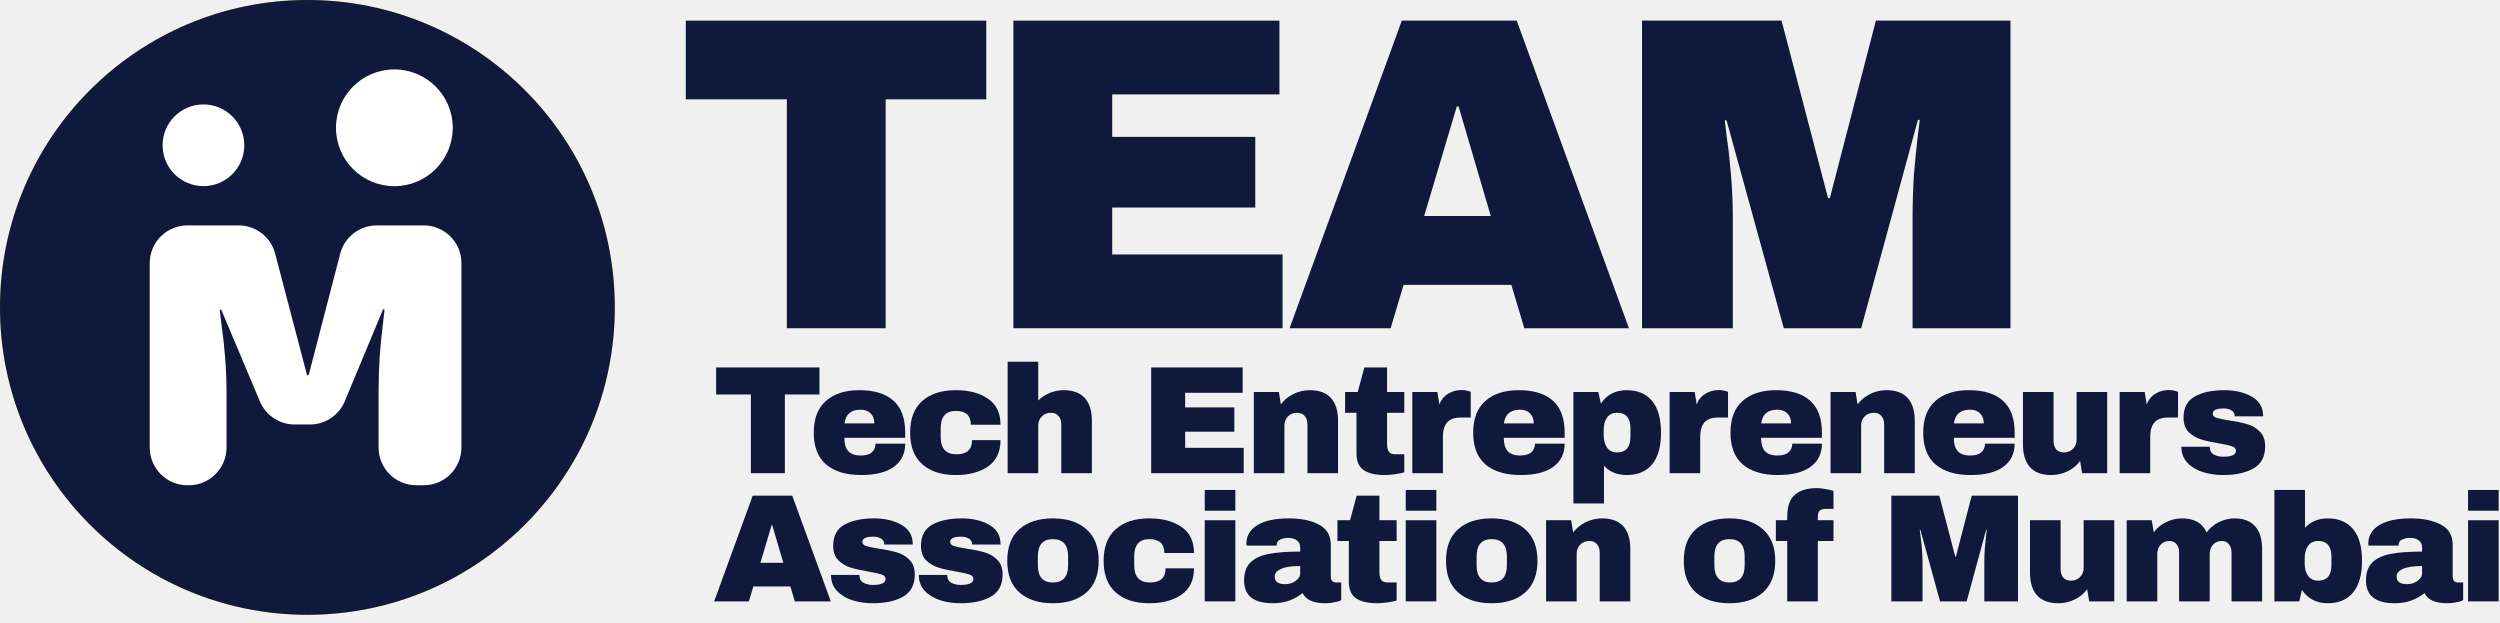
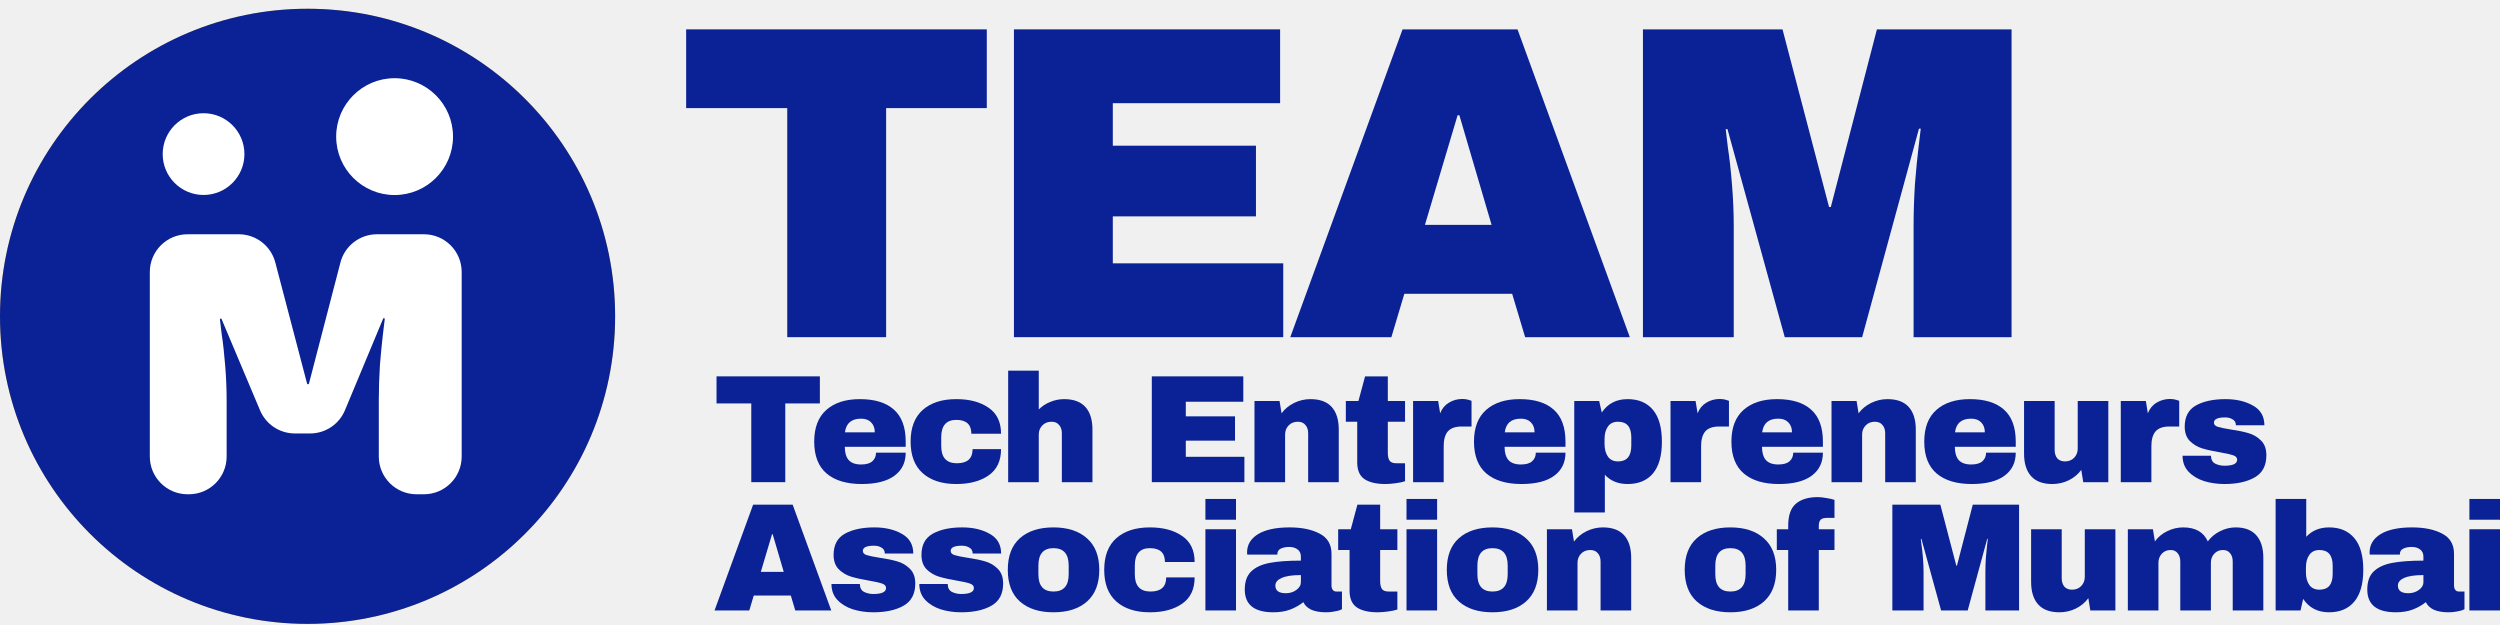
- <svg xmlns="http://www.w3.org/2000/svg" width="273" height="68" viewBox="0 0 273 68" fill="none">
-   <path d="M96.713 10.846V35.845H85.923V10.846H74.888V2.253H107.699V10.846H96.713Z" fill="#10183C" />
-   <path d="M110.662 2.253H139.714V10.309H121.453V14.947H137.077V22.662H121.453V27.789H140.056V35.845H110.662V2.253Z" fill="#10183C" />
-   <path d="M166.455 35.845L165.039 31.109H153.272L151.856 35.845H140.821L153.077 2.253H165.625L177.88 35.845H166.455ZM155.518 23.59H162.793L159.278 11.627H159.082L155.518 23.59Z" fill="#10183C" />
-   <path d="M208.852 35.845V23.736C208.852 22.239 208.901 20.709 208.998 19.146C209.129 17.552 209.259 16.217 209.389 15.143C209.519 14.069 209.601 13.385 209.633 13.092H209.438L203.237 35.845H194.79L188.54 13.141H188.345C188.377 13.434 188.459 14.117 188.589 15.191C188.752 16.233 188.898 17.552 189.028 19.146C189.159 20.709 189.224 22.239 189.224 23.736V35.845H179.312V2.253H194.546L199.624 21.637H199.819L204.848 2.253H219.545V35.845H208.852Z" fill="#10183C" />
-   <path d="M85.706 43.078V51.671H81.996V43.078H78.203V40.124H89.482V43.078H85.706Z" fill="#10183C" />
-   <path d="M93.848 42.608C95.47 42.608 96.707 42.988 97.557 43.749C98.418 44.51 98.849 45.674 98.849 47.24V47.811H92.203C92.203 48.449 92.343 48.93 92.622 49.255C92.913 49.579 93.367 49.741 93.982 49.741C94.541 49.741 94.95 49.624 95.207 49.389C95.476 49.154 95.61 48.84 95.61 48.449H98.849C98.849 49.523 98.441 50.362 97.624 50.966C96.807 51.571 95.615 51.873 94.049 51.873C92.404 51.873 91.129 51.492 90.222 50.731C89.316 49.959 88.863 48.796 88.863 47.24C88.863 45.719 89.305 44.566 90.189 43.783C91.073 43 92.292 42.608 93.848 42.608ZM93.982 44.739C92.93 44.739 92.343 45.237 92.22 46.233H95.476C95.476 45.775 95.341 45.411 95.073 45.142C94.816 44.874 94.452 44.739 93.982 44.739Z" fill="#10183C" />
-   <path d="M104.371 42.608C105.826 42.608 107.001 42.921 107.896 43.548C108.802 44.163 109.255 45.109 109.255 46.384H106.016C106.016 45.377 105.468 44.874 104.371 44.874C103.275 44.874 102.726 45.506 102.726 46.77V47.727C102.726 48.98 103.297 49.607 104.438 49.607C105.58 49.607 106.15 49.092 106.15 48.063H109.255C109.255 49.35 108.802 50.306 107.896 50.933C107.001 51.559 105.826 51.873 104.371 51.873C102.816 51.873 101.596 51.481 100.712 50.698C99.828 49.915 99.386 48.762 99.386 47.24C99.386 45.719 99.828 44.566 100.712 43.783C101.596 43 102.816 42.608 104.371 42.608Z" fill="#10183C" />
-   <path d="M113.374 43.733C113.732 43.374 114.152 43.1 114.633 42.91C115.114 42.709 115.617 42.608 116.143 42.608C117.173 42.608 117.945 42.893 118.459 43.464C118.974 44.035 119.232 44.857 119.232 45.931V51.671H115.891V46.334C115.891 45.954 115.791 45.651 115.589 45.428C115.399 45.193 115.125 45.075 114.767 45.075C114.353 45.075 114.017 45.209 113.76 45.478C113.503 45.747 113.374 46.077 113.374 46.468V51.671H110.034V39.503H113.374V43.733Z" fill="#10183C" />
-   <path d="M125.71 40.124H135.697V42.893H129.419V44.488H134.79V47.14H129.419V48.902H135.814V51.671H125.71V40.124Z" fill="#10183C" />
-   <path d="M143.026 42.608C144.055 42.608 144.827 42.893 145.342 43.464C145.857 44.035 146.114 44.857 146.114 45.931V51.671H142.774V46.334C142.774 45.954 142.673 45.651 142.472 45.428C142.282 45.193 142.008 45.075 141.65 45.075C141.236 45.075 140.9 45.209 140.643 45.478C140.385 45.747 140.257 46.077 140.257 46.468V51.671H136.917V42.809H139.652L139.87 44.152C140.217 43.682 140.671 43.307 141.23 43.028C141.801 42.748 142.399 42.608 143.026 42.608Z" fill="#10183C" />
-   <path d="M153.348 42.809V45.075H151.468V48.449C151.468 48.852 151.535 49.148 151.67 49.338C151.804 49.517 152.05 49.607 152.408 49.607H153.348V51.571C153.079 51.66 152.733 51.733 152.307 51.789C151.882 51.845 151.513 51.873 151.2 51.873C150.215 51.873 149.454 51.694 148.917 51.336C148.391 50.978 148.128 50.368 148.128 49.506V45.075H146.886V42.809H148.262L148.984 40.124H151.468V42.809H153.348Z" fill="#10183C" />
-   <path d="M159.614 42.591C159.871 42.591 160.101 42.625 160.302 42.692C160.504 42.748 160.604 42.781 160.604 42.793V45.596H159.53C158.836 45.596 158.333 45.775 158.02 46.133C157.717 46.491 157.566 47.022 157.566 47.727V51.671H154.226V42.809H156.962L157.18 44.152C157.382 43.637 157.701 43.251 158.137 42.994C158.573 42.725 159.066 42.591 159.614 42.591Z" fill="#10183C" />
-   <path d="M165.857 42.608C167.479 42.608 168.716 42.988 169.566 43.749C170.428 44.51 170.859 45.674 170.859 47.24V47.811H164.212C164.212 48.449 164.352 48.93 164.632 49.255C164.923 49.579 165.376 49.741 165.991 49.741C166.551 49.741 166.959 49.624 167.217 49.389C167.485 49.154 167.619 48.84 167.619 48.449H170.859C170.859 49.523 170.45 50.362 169.633 50.966C168.817 51.571 167.625 51.873 166.058 51.873C164.414 51.873 163.138 51.492 162.232 50.731C161.325 49.959 160.872 48.796 160.872 47.24C160.872 45.719 161.314 44.566 162.198 43.783C163.082 43 164.302 42.608 165.857 42.608ZM165.991 44.739C164.94 44.739 164.352 45.237 164.229 46.233H167.485C167.485 45.775 167.351 45.411 167.082 45.142C166.825 44.874 166.461 44.739 165.991 44.739Z" fill="#10183C" />
-   <path d="M177.639 42.608C178.837 42.608 179.76 43 180.409 43.783C181.058 44.566 181.382 45.724 181.382 47.257C181.382 48.779 181.058 49.931 180.409 50.715C179.76 51.487 178.837 51.873 177.639 51.873C176.61 51.873 175.782 51.537 175.155 50.866V54.978H171.815V42.809H174.534L174.82 44.068C175.469 43.095 176.408 42.608 177.639 42.608ZM176.599 45.075C176.106 45.075 175.737 45.249 175.491 45.596C175.245 45.942 175.122 46.396 175.122 46.955V47.509C175.122 48.068 175.245 48.527 175.491 48.885C175.737 49.232 176.106 49.406 176.599 49.406C177.561 49.406 178.042 48.829 178.042 47.677V46.787C178.042 45.646 177.561 45.075 176.599 45.075Z" fill="#10183C" />
-   <path d="M187.71 42.591C187.967 42.591 188.196 42.625 188.398 42.692C188.599 42.748 188.7 42.781 188.7 42.793V45.596H187.626C186.932 45.596 186.428 45.775 186.115 46.133C185.813 46.491 185.662 47.022 185.662 47.727V51.671H182.322V42.809H185.058L185.276 44.152C185.477 43.637 185.796 43.251 186.233 42.994C186.669 42.725 187.161 42.591 187.71 42.591Z" fill="#10183C" />
-   <path d="M193.953 42.608C195.575 42.608 196.811 42.988 197.662 43.749C198.523 44.51 198.954 45.674 198.954 47.24V47.811H192.308C192.308 48.449 192.448 48.93 192.727 49.255C193.018 49.579 193.471 49.741 194.087 49.741C194.646 49.741 195.055 49.624 195.312 49.389C195.581 49.154 195.715 48.84 195.715 48.449H198.954C198.954 49.523 198.546 50.362 197.729 50.966C196.912 51.571 195.721 51.873 194.154 51.873C192.509 51.873 191.234 51.492 190.327 50.731C189.421 49.959 188.968 48.796 188.968 47.24C188.968 45.719 189.41 44.566 190.294 43.783C191.178 43 192.397 42.608 193.953 42.608ZM194.087 44.739C193.035 44.739 192.448 45.237 192.325 46.233H195.581C195.581 45.775 195.446 45.411 195.178 45.142C194.92 44.874 194.557 44.739 194.087 44.739Z" fill="#10183C" />
-   <path d="M206.003 42.608C207.033 42.608 207.805 42.893 208.32 43.464C208.834 44.035 209.092 44.857 209.092 45.931V51.671H205.752V46.334C205.752 45.954 205.651 45.651 205.45 45.428C205.259 45.193 204.985 45.075 204.627 45.075C204.213 45.075 203.877 45.209 203.62 45.478C203.363 45.747 203.234 46.077 203.234 46.468V51.671H199.894V42.809H202.63L202.848 44.152C203.195 43.682 203.648 43.307 204.208 43.028C204.778 42.748 205.377 42.608 206.003 42.608Z" fill="#10183C" />
-   <path d="M214.999 42.608C216.622 42.608 217.858 42.988 218.709 43.749C219.57 44.51 220.001 45.674 220.001 47.24V47.811H213.355C213.355 48.449 213.495 48.93 213.774 49.255C214.065 49.579 214.518 49.741 215.134 49.741C215.693 49.741 216.102 49.624 216.359 49.389C216.628 49.154 216.762 48.84 216.762 48.449H220.001C220.001 49.523 219.593 50.362 218.776 50.966C217.959 51.571 216.767 51.873 215.201 51.873C213.556 51.873 212.28 51.492 211.374 50.731C210.468 49.959 210.015 48.796 210.015 47.24C210.015 45.719 210.457 44.566 211.341 43.783C212.225 43 213.444 42.608 214.999 42.608ZM215.134 44.739C214.082 44.739 213.495 45.237 213.371 46.233H216.628C216.628 45.775 216.493 45.411 216.225 45.142C215.967 44.874 215.604 44.739 215.134 44.739Z" fill="#10183C" />
-   <path d="M227.369 51.671L227.151 50.329C226.804 50.81 226.345 51.19 225.775 51.47C225.215 51.739 224.622 51.873 223.996 51.873C222.966 51.873 222.194 51.587 221.679 51.017C221.165 50.446 220.907 49.624 220.907 48.55V42.809H224.247V48.147C224.247 48.527 224.342 48.835 224.533 49.07C224.734 49.294 225.014 49.406 225.372 49.406C225.786 49.406 226.122 49.271 226.379 49.003C226.636 48.734 226.765 48.404 226.765 48.012V42.809H230.105V51.671H227.369Z" fill="#10183C" />
-   <path d="M236.852 42.591C237.109 42.591 237.339 42.625 237.54 42.692C237.742 42.748 237.842 42.781 237.842 42.793V45.596H236.768C236.074 45.596 235.571 45.775 235.258 46.133C234.955 46.491 234.804 47.022 234.804 47.727V51.671H231.464V42.809H234.2L234.418 44.152C234.62 43.637 234.939 43.251 235.375 42.994C235.811 42.725 236.304 42.591 236.852 42.591Z" fill="#10183C" />
-   <path d="M242.89 42.608C244.076 42.608 245.077 42.843 245.894 43.313C246.722 43.772 247.136 44.488 247.136 45.461H244.031C244.031 45.137 243.886 44.907 243.595 44.773C243.393 44.661 243.141 44.605 242.839 44.605C242.034 44.605 241.631 44.795 241.631 45.176C241.631 45.389 241.771 45.54 242.051 45.629C242.33 45.719 242.789 45.814 243.427 45.914C244.21 46.026 244.865 46.161 245.391 46.317C245.916 46.463 246.375 46.731 246.767 47.123C247.158 47.503 247.354 48.04 247.354 48.734C247.354 49.864 246.929 50.67 246.079 51.151C245.239 51.632 244.137 51.873 242.772 51.873C241.989 51.873 241.25 51.767 240.557 51.554C239.863 51.33 239.298 50.989 238.862 50.53C238.425 50.071 238.207 49.489 238.207 48.785H241.312V48.852C241.323 49.232 241.48 49.501 241.782 49.657C242.095 49.803 242.425 49.876 242.772 49.876C243.701 49.876 244.165 49.657 244.165 49.221C244.165 48.997 244.02 48.835 243.729 48.734C243.438 48.633 242.962 48.527 242.302 48.415C241.508 48.281 240.853 48.136 240.339 47.979C239.835 47.822 239.393 47.559 239.013 47.19C238.632 46.81 238.442 46.284 238.442 45.612C238.442 44.527 238.85 43.755 239.667 43.296C240.495 42.837 241.569 42.608 242.89 42.608Z" fill="#10183C" />
-   <path d="M86.796 65.671L86.31 64.043H82.265L81.778 65.671H77.985L82.198 54.124H86.511L90.724 65.671H86.796ZM83.037 61.459H85.538L84.329 57.346H84.262L83.037 61.459Z" fill="#10183C" />
-   <path d="M95.429 56.608C96.615 56.608 97.616 56.843 98.433 57.313C99.261 57.772 99.675 58.488 99.675 59.461H96.57C96.57 59.137 96.425 58.907 96.134 58.773C95.932 58.661 95.681 58.605 95.379 58.605C94.573 58.605 94.17 58.795 94.17 59.176C94.17 59.389 94.31 59.54 94.59 59.629C94.869 59.719 95.328 59.814 95.966 59.914C96.749 60.026 97.404 60.161 97.93 60.317C98.456 60.463 98.914 60.731 99.306 61.123C99.698 61.503 99.893 62.04 99.893 62.734C99.893 63.864 99.468 64.67 98.618 65.151C97.779 65.632 96.677 65.873 95.311 65.873C94.528 65.873 93.79 65.766 93.096 65.554C92.402 65.33 91.837 64.989 91.401 64.53C90.964 64.071 90.746 63.489 90.746 62.785H93.851V62.852C93.862 63.232 94.019 63.501 94.321 63.657C94.634 63.803 94.965 63.876 95.311 63.876C96.24 63.876 96.704 63.657 96.704 63.221C96.704 62.997 96.559 62.835 96.268 62.734C95.977 62.633 95.502 62.527 94.841 62.415C94.047 62.281 93.392 62.136 92.878 61.979C92.374 61.822 91.932 61.559 91.552 61.19C91.171 60.81 90.981 60.284 90.981 59.612C90.981 58.527 91.389 57.755 92.206 57.296C93.034 56.837 94.109 56.608 95.429 56.608Z" fill="#10183C" />
-   <path d="M105.018 56.608C106.204 56.608 107.206 56.843 108.022 57.313C108.85 57.772 109.264 58.488 109.264 59.461H106.159C106.159 59.137 106.014 58.907 105.723 58.773C105.522 58.661 105.27 58.605 104.968 58.605C104.162 58.605 103.759 58.795 103.759 59.176C103.759 59.389 103.899 59.54 104.179 59.629C104.459 59.719 104.917 59.814 105.555 59.914C106.338 60.026 106.993 60.161 107.519 60.317C108.045 60.463 108.504 60.731 108.895 61.123C109.287 61.503 109.483 62.04 109.483 62.734C109.483 63.864 109.057 64.67 108.207 65.151C107.368 65.632 106.266 65.873 104.901 65.873C104.117 65.873 103.379 65.766 102.685 65.554C101.991 65.33 101.426 64.989 100.99 64.53C100.553 64.071 100.335 63.489 100.335 62.785H103.44V62.852C103.452 63.232 103.608 63.501 103.91 63.657C104.224 63.803 104.554 63.876 104.901 63.876C105.829 63.876 106.294 63.657 106.294 63.221C106.294 62.997 106.148 62.835 105.857 62.734C105.566 62.633 105.091 62.527 104.431 62.415C103.636 62.281 102.982 62.136 102.467 61.979C101.963 61.822 101.521 61.559 101.141 61.19C100.76 60.81 100.57 60.284 100.57 59.612C100.57 58.527 100.979 57.755 101.796 57.296C102.624 56.837 103.698 56.608 105.018 56.608Z" fill="#10183C" />
-   <path d="M114.976 56.608C116.532 56.608 117.751 57.005 118.635 57.8C119.531 58.583 119.978 59.73 119.978 61.24C119.978 62.751 119.531 63.903 118.635 64.698C117.751 65.481 116.532 65.873 114.976 65.873C113.421 65.873 112.202 65.481 111.318 64.698C110.434 63.915 109.992 62.762 109.992 61.24C109.992 59.719 110.434 58.566 111.318 57.783C112.202 57 113.421 56.608 114.976 56.608ZM114.976 58.874C113.88 58.874 113.332 59.506 113.332 60.77V61.727C113.332 62.98 113.88 63.607 114.976 63.607C116.084 63.607 116.638 62.98 116.638 61.727V60.77C116.638 59.506 116.084 58.874 114.976 58.874Z" fill="#10183C" />
-   <path d="M125.5 56.608C126.955 56.608 128.129 56.921 129.025 57.548C129.931 58.163 130.384 59.109 130.384 60.384H127.145C127.145 59.377 126.597 58.874 125.5 58.874C124.403 58.874 123.855 59.506 123.855 60.77V61.727C123.855 62.98 124.426 63.607 125.567 63.607C126.708 63.607 127.279 63.092 127.279 62.063H130.384C130.384 63.35 129.931 64.306 129.025 64.933C128.129 65.559 126.955 65.873 125.5 65.873C123.945 65.873 122.725 65.481 121.841 64.698C120.957 63.915 120.515 62.762 120.515 61.24C120.515 59.719 120.957 58.566 121.841 57.783C122.725 57 123.945 56.608 125.5 56.608Z" fill="#10183C" />
-   <path d="M131.559 55.769V53.503H134.899V55.769H131.559ZM131.559 65.671V56.809H134.899V65.671H131.559Z" fill="#10183C" />
-   <path d="M140.74 56.608C142.094 56.608 143.196 56.837 144.046 57.296C144.897 57.744 145.322 58.477 145.322 59.495V62.952C145.322 63.143 145.367 63.299 145.456 63.422C145.546 63.545 145.68 63.607 145.859 63.607H146.463V65.537C146.43 65.559 146.34 65.599 146.195 65.655C146.06 65.699 145.865 65.744 145.607 65.789C145.35 65.845 145.053 65.873 144.718 65.873C144.069 65.873 143.532 65.778 143.106 65.587C142.692 65.386 142.407 65.112 142.25 64.765C141.825 65.101 141.35 65.369 140.824 65.571C140.298 65.772 139.682 65.873 138.978 65.873C136.896 65.873 135.856 65.045 135.856 63.389C135.856 62.527 136.085 61.873 136.544 61.425C137.014 60.966 137.685 60.653 138.558 60.485C139.431 60.317 140.572 60.233 141.982 60.233V59.797C141.982 59.45 141.859 59.187 141.613 59.008C141.378 58.829 141.07 58.739 140.689 58.739C140.343 58.739 140.041 58.801 139.783 58.924C139.537 59.047 139.414 59.243 139.414 59.512V59.579H136.124C136.113 59.523 136.107 59.444 136.107 59.344C136.107 58.505 136.505 57.839 137.299 57.346C138.105 56.854 139.252 56.608 140.74 56.608ZM141.982 61.811C141.031 61.811 140.326 61.917 139.867 62.13C139.42 62.331 139.196 62.605 139.196 62.952C139.196 63.512 139.576 63.791 140.337 63.791C140.773 63.791 141.154 63.674 141.478 63.439C141.814 63.204 141.982 62.913 141.982 62.566V61.811Z" fill="#10183C" />
-   <path d="M152.512 56.809V59.075H150.632V62.449C150.632 62.852 150.699 63.148 150.834 63.338C150.968 63.517 151.214 63.607 151.572 63.607H152.512V65.571C152.243 65.66 151.897 65.733 151.471 65.789C151.046 65.845 150.677 65.873 150.364 65.873C149.379 65.873 148.618 65.694 148.081 65.336C147.555 64.978 147.292 64.368 147.292 63.506V59.075H146.05V56.809H147.426L148.148 54.124H150.632V56.809H152.512Z" fill="#10183C" />
-   <path d="M153.508 55.769V53.503H156.848V55.769H153.508ZM153.508 65.671V56.809H156.848V65.671H153.508Z" fill="#10183C" />
-   <path d="M162.89 56.608C164.446 56.608 165.665 57.005 166.549 57.8C167.444 58.583 167.892 59.73 167.892 61.24C167.892 62.751 167.444 63.903 166.549 64.698C165.665 65.481 164.446 65.873 162.89 65.873C161.335 65.873 160.115 65.481 159.231 64.698C158.347 63.915 157.905 62.762 157.905 61.24C157.905 59.719 158.347 58.566 159.231 57.783C160.115 57 161.335 56.608 162.89 56.608ZM162.89 58.874C161.794 58.874 161.245 59.506 161.245 60.77V61.727C161.245 62.98 161.794 63.607 162.89 63.607C163.998 63.607 164.552 62.98 164.552 61.727V60.77C164.552 59.506 163.998 58.874 162.89 58.874Z" fill="#10183C" />
-   <path d="M174.941 56.608C175.971 56.608 176.743 56.893 177.257 57.464C177.772 58.035 178.029 58.857 178.029 59.931V65.671H174.689V60.334C174.689 59.954 174.589 59.651 174.387 59.428C174.197 59.193 173.923 59.075 173.565 59.075C173.151 59.075 172.815 59.209 172.558 59.478C172.3 59.747 172.172 60.077 172.172 60.468V65.671H168.832V56.809H171.568L171.786 58.152C172.133 57.682 172.586 57.307 173.145 57.028C173.716 56.748 174.315 56.608 174.941 56.608Z" fill="#10183C" />
-   <path d="M188.855 56.608C190.41 56.608 191.63 57.005 192.514 57.8C193.409 58.583 193.857 59.73 193.857 61.24C193.857 62.751 193.409 63.903 192.514 64.698C191.63 65.481 190.41 65.873 188.855 65.873C187.3 65.873 186.08 65.481 185.196 64.698C184.312 63.915 183.87 62.762 183.87 61.24C183.87 59.719 184.312 58.566 185.196 57.783C186.08 57 187.3 56.608 188.855 56.608ZM188.855 58.874C187.759 58.874 187.21 59.506 187.21 60.77V61.727C187.21 62.98 187.759 63.607 188.855 63.607C189.963 63.607 190.517 62.98 190.517 61.727V60.77C190.517 59.506 189.963 58.874 188.855 58.874Z" fill="#10183C" />
-   <path d="M198.405 53.301C198.651 53.301 198.959 53.335 199.328 53.402C199.697 53.458 199.994 53.525 200.218 53.604V55.567H199.446C199.088 55.567 198.841 55.635 198.707 55.769C198.573 55.903 198.506 56.132 198.506 56.457V56.809H200.218V59.075H198.506V65.671H195.166V59.075H193.924V56.809H195.166V56.44C195.166 55.299 195.445 54.493 196.005 54.023C196.564 53.542 197.364 53.301 198.405 53.301Z" fill="#10183C" />
-   <path d="M216.688 65.671V61.509C216.688 60.994 216.705 60.468 216.738 59.931C216.783 59.383 216.828 58.924 216.872 58.555C216.917 58.186 216.945 57.951 216.956 57.85H216.889L214.758 65.671H211.854L209.706 57.867H209.639C209.65 57.968 209.678 58.203 209.723 58.572C209.778 58.93 209.829 59.383 209.874 59.931C209.918 60.468 209.941 60.994 209.941 61.509V65.671H206.534V54.124H211.77L213.516 60.787H213.583L215.312 54.124H220.364V65.671H216.688Z" fill="#10183C" />
-   <path d="M228.14 65.671L227.922 64.329C227.575 64.81 227.116 65.19 226.546 65.47C225.986 65.739 225.393 65.873 224.767 65.873C223.737 65.873 222.965 65.587 222.45 65.017C221.936 64.446 221.678 63.624 221.678 62.55V56.809H225.018V62.147C225.018 62.527 225.114 62.835 225.304 63.07C225.505 63.294 225.785 63.406 226.143 63.406C226.557 63.406 226.893 63.271 227.15 63.003C227.407 62.734 227.536 62.404 227.536 62.012V56.809H230.876V65.671H228.14Z" fill="#10183C" />
-   <path d="M244.001 56.608C245.008 56.608 245.763 56.899 246.267 57.481C246.77 58.051 247.022 58.868 247.022 59.931V65.671H243.682V60.334C243.682 59.954 243.587 59.651 243.397 59.428C243.218 59.193 242.96 59.075 242.625 59.075C242.233 59.075 241.914 59.209 241.668 59.478C241.422 59.747 241.299 60.077 241.299 60.468V65.671H237.959V60.334C237.959 59.954 237.864 59.651 237.673 59.428C237.494 59.193 237.237 59.075 236.901 59.075C236.51 59.075 236.191 59.209 235.945 59.478C235.699 59.747 235.575 60.077 235.575 60.468V65.671H232.235V56.809H234.971L235.189 58.135C235.525 57.665 235.967 57.296 236.515 57.028C237.075 56.748 237.662 56.608 238.278 56.608C239.609 56.608 240.504 57.117 240.963 58.135C241.31 57.665 241.752 57.296 242.289 57.028C242.837 56.748 243.408 56.608 244.001 56.608Z" fill="#10183C" />
-   <path d="M251.705 57.632C252.343 56.949 253.171 56.608 254.189 56.608C255.386 56.608 256.309 57 256.958 57.783C257.607 58.555 257.932 59.702 257.932 61.224C257.932 62.757 257.607 63.915 256.958 64.698C256.309 65.481 255.386 65.873 254.189 65.873C252.958 65.873 252.018 65.386 251.369 64.413L251.084 65.671H248.365V53.503H251.705V57.632ZM253.148 59.075C252.656 59.075 252.287 59.254 252.041 59.612C251.794 59.959 251.671 60.412 251.671 60.972V61.526C251.671 62.085 251.794 62.538 252.041 62.885C252.287 63.232 252.656 63.406 253.148 63.406C254.111 63.406 254.592 62.835 254.592 61.694V60.804C254.592 59.651 254.111 59.075 253.148 59.075Z" fill="#10183C" />
-   <path d="M263.252 56.608C264.606 56.608 265.708 56.837 266.559 57.296C267.409 57.744 267.834 58.477 267.834 59.495V62.952C267.834 63.143 267.879 63.299 267.968 63.422C268.058 63.545 268.192 63.607 268.371 63.607H268.976V65.537C268.942 65.559 268.852 65.599 268.707 65.655C268.573 65.699 268.377 65.744 268.12 65.789C267.862 65.845 267.566 65.873 267.23 65.873C266.581 65.873 266.044 65.778 265.619 65.587C265.205 65.386 264.919 65.112 264.763 64.765C264.338 65.101 263.862 65.369 263.336 65.571C262.81 65.772 262.195 65.873 261.49 65.873C259.409 65.873 258.368 65.045 258.368 63.389C258.368 62.527 258.597 61.873 259.056 61.425C259.526 60.966 260.197 60.653 261.07 60.485C261.943 60.317 263.084 60.233 264.494 60.233V59.797C264.494 59.45 264.371 59.187 264.125 59.008C263.89 58.829 263.582 58.739 263.202 58.739C262.855 58.739 262.553 58.801 262.295 58.924C262.049 59.047 261.926 59.243 261.926 59.512V59.579H258.637C258.625 59.523 258.62 59.444 258.62 59.344C258.62 58.505 259.017 57.839 259.811 57.346C260.617 56.854 261.764 56.608 263.252 56.608ZM264.494 61.811C263.543 61.811 262.838 61.917 262.379 62.13C261.932 62.331 261.708 62.605 261.708 62.952C261.708 63.512 262.088 63.791 262.849 63.791C263.286 63.791 263.666 63.674 263.991 63.439C264.326 63.204 264.494 62.913 264.494 62.566V61.811Z" fill="#10183C" />
-   <path d="M269.512 55.769V53.503H272.853V55.769H269.512ZM269.512 65.671V56.809H272.853V65.671H269.512Z" fill="#10183C" />
-   <circle cx="33.568" cy="33.568" r="33.568" fill="#EDBF4F" />
-   <circle cx="33.568" cy="33.568" r="33.568" fill="#10183C" />
-   <path d="M45.46 52.99C43.185 52.99 41.341 51.146 41.341 48.871V42.761C41.341 41.496 41.383 40.204 41.465 38.884C41.575 37.537 41.685 36.41 41.796 35.502C41.893 34.703 41.958 34.16 41.991 33.873C41.997 33.818 41.954 33.77 41.899 33.77C41.861 33.77 41.828 33.792 41.813 33.827L37.647 43.82C37.008 45.355 35.508 46.354 33.846 46.354H32.178C30.521 46.354 29.026 45.362 28.383 43.835L24.181 33.868C24.167 33.834 24.133 33.811 24.096 33.811C24.04 33.811 23.997 33.859 24.004 33.914C24.037 34.201 24.102 34.745 24.199 35.543C24.336 36.423 24.46 37.537 24.57 38.884C24.68 40.204 24.736 41.496 24.736 42.761V48.871C24.736 51.146 22.892 52.99 20.617 52.99H20.468C18.194 52.99 16.35 51.146 16.35 48.871V28.732C16.35 26.457 18.194 24.614 20.468 24.614H26.061C27.933 24.614 29.569 25.876 30.044 27.687L33.513 40.908C33.526 40.955 33.568 40.988 33.617 40.988C33.665 40.988 33.708 40.955 33.72 40.908L37.153 27.696C37.625 25.881 39.264 24.614 41.139 24.614H46.269C48.544 24.614 50.388 26.457 50.388 28.732V48.871C50.388 51.146 48.544 52.99 46.269 52.99H45.46Z" fill="white" />
-   <circle cx="43.065" cy="13.956" r="6.376" fill="white" />
-   <circle cx="22.216" cy="15.864" r="4.461" fill="white" />
+ <svg xmlns="http://www.w3.org/2000/svg" width="204" height="51" viewBox="0 0 204 51" fill="none">
+   <path d="M72.308 8.822V27.513H64.24V8.822H55.99V2.397H80.522V8.822H72.308Z" fill="#0A2296" />
+   <path d="M82.737 2.397H104.458V8.42H90.805V11.888H102.486V17.656H90.805V21.489H104.713V27.513H82.737V2.397Z" fill="#0A2296" />
+   <path d="M124.451 27.513L123.392 23.972H114.594L113.536 27.513H105.286L114.448 2.397H123.83L132.993 27.513H124.451ZM116.274 18.35H121.713L119.085 9.406H118.939L116.274 18.35Z" fill="#0A2296" />
+   <path d="M156.149 27.513V18.459C156.149 17.34 156.186 16.196 156.259 15.028C156.356 13.835 156.453 12.838 156.551 12.034C156.648 11.231 156.709 10.72 156.733 10.501H156.587L151.951 27.513H145.636L140.963 10.538H140.817C140.841 10.757 140.902 11.268 140.999 12.071C141.121 12.85 141.231 13.835 141.328 15.028C141.425 16.196 141.474 17.34 141.474 18.459V27.513H134.063V2.397H145.453L149.25 16.89H149.396L153.156 2.397H164.144V27.513H156.149Z" fill="#0A2296" />
+   <path d="M64.078 32.92V39.345H61.305V32.92H58.469V30.712H66.901V32.92H64.078Z" fill="#0A2296" />
+   <path d="M70.166 32.569C71.379 32.569 72.303 32.853 72.939 33.422C73.583 33.991 73.905 34.861 73.905 36.032V36.459H68.936C68.936 36.936 69.04 37.296 69.249 37.538C69.467 37.781 69.806 37.902 70.266 37.902C70.684 37.902 70.99 37.814 71.182 37.639C71.383 37.463 71.483 37.229 71.483 36.936H73.905C73.905 37.739 73.6 38.367 72.989 38.818C72.378 39.27 71.487 39.496 70.316 39.496C69.086 39.496 68.133 39.212 67.455 38.643C66.777 38.065 66.439 37.195 66.439 36.032C66.439 34.895 66.769 34.033 67.43 33.447C68.091 32.862 69.003 32.569 70.166 32.569ZM70.266 34.163C69.48 34.163 69.04 34.535 68.948 35.28H71.383C71.383 34.937 71.282 34.665 71.082 34.464C70.889 34.263 70.617 34.163 70.266 34.163Z" fill="#0A2296" />
+   <path d="M78.034 32.569C79.121 32.569 79.999 32.803 80.669 33.272C81.346 33.732 81.685 34.439 81.685 35.392H79.263C79.263 34.64 78.853 34.263 78.034 34.263C77.214 34.263 76.804 34.736 76.804 35.681V36.396C76.804 37.333 77.23 37.802 78.084 37.802C78.937 37.802 79.364 37.417 79.364 36.647H81.685C81.685 37.609 81.346 38.325 80.669 38.793C79.999 39.262 79.121 39.496 78.034 39.496C76.871 39.496 75.959 39.203 75.298 38.617C74.637 38.032 74.306 37.17 74.306 36.032C74.306 34.895 74.637 34.033 75.298 33.447C75.959 32.862 76.871 32.569 78.034 32.569Z" fill="#0A2296" />
+   <path d="M84.764 33.41C85.032 33.142 85.346 32.937 85.706 32.795C86.065 32.644 86.442 32.569 86.835 32.569C87.605 32.569 88.182 32.782 88.567 33.209C88.952 33.636 89.144 34.251 89.144 35.054V39.345H86.647V35.355C86.647 35.07 86.572 34.845 86.421 34.677C86.279 34.502 86.074 34.414 85.806 34.414C85.496 34.414 85.246 34.514 85.053 34.715C84.861 34.916 84.764 35.163 84.764 35.455V39.345H82.267V30.248H84.764V33.41Z" fill="#0A2296" />
+   <path d="M93.988 30.712H101.454V32.782H96.761V33.974H100.777V35.957H96.761V37.275H101.542V39.345H93.988V30.712Z" fill="#0A2296" />
+   <path d="M106.934 32.569C107.704 32.569 108.281 32.782 108.666 33.209C109.051 33.636 109.243 34.251 109.243 35.054V39.345H106.746V35.355C106.746 35.07 106.671 34.845 106.52 34.677C106.378 34.502 106.173 34.414 105.905 34.414C105.596 34.414 105.345 34.514 105.152 34.715C104.96 34.916 104.864 35.163 104.864 35.455V39.345H102.366V32.72H104.412L104.575 33.724C104.834 33.372 105.173 33.092 105.591 32.883C106.018 32.674 106.466 32.569 106.934 32.569Z" fill="#0A2296" />
+   <path d="M114.651 32.72V34.414H113.246V36.936C113.246 37.237 113.296 37.459 113.397 37.601C113.497 37.735 113.681 37.802 113.949 37.802H114.651V39.27C114.451 39.337 114.191 39.391 113.873 39.433C113.555 39.475 113.279 39.496 113.045 39.496C112.309 39.496 111.74 39.362 111.339 39.094C110.945 38.827 110.749 38.371 110.749 37.727V34.414H109.82V32.72H110.849L111.389 30.712H113.246V32.72H114.651Z" fill="#0A2296" />
+   <path d="M119.336 32.556C119.529 32.556 119.7 32.582 119.851 32.632C120.001 32.674 120.077 32.699 120.077 32.707V34.803H119.274C118.755 34.803 118.378 34.937 118.144 35.204C117.918 35.472 117.805 35.869 117.805 36.396V39.345H115.308V32.72H117.354L117.517 33.724C117.667 33.339 117.906 33.05 118.232 32.858C118.558 32.657 118.926 32.556 119.336 32.556Z" fill="#0A2296" />
+   <path d="M124.004 32.569C125.217 32.569 126.141 32.853 126.777 33.422C127.421 33.991 127.743 34.861 127.743 36.032V36.459H122.774C122.774 36.936 122.879 37.296 123.088 37.538C123.305 37.781 123.644 37.902 124.104 37.902C124.523 37.902 124.828 37.814 125.02 37.639C125.221 37.463 125.322 37.229 125.322 36.936H127.743C127.743 37.739 127.438 38.367 126.827 38.818C126.217 39.27 125.326 39.496 124.155 39.496C122.925 39.496 121.971 39.212 121.293 38.643C120.616 38.065 120.277 37.195 120.277 36.032C120.277 34.895 120.607 34.033 121.268 33.447C121.929 32.862 122.841 32.569 124.004 32.569ZM124.104 34.163C123.318 34.163 122.879 34.535 122.787 35.28H125.221C125.221 34.937 125.121 34.665 124.92 34.464C124.728 34.263 124.456 34.163 124.104 34.163Z" fill="#0A2296" />
+   <path d="M132.813 32.569C133.708 32.569 134.398 32.862 134.884 33.447C135.369 34.033 135.611 34.899 135.611 36.045C135.611 37.183 135.369 38.044 134.884 38.63C134.398 39.207 133.708 39.496 132.813 39.496C132.043 39.496 131.424 39.245 130.956 38.743V41.818H128.459V32.72H130.492L130.705 33.661C131.19 32.933 131.893 32.569 132.813 32.569ZM132.035 34.414C131.667 34.414 131.391 34.543 131.207 34.803C131.023 35.062 130.931 35.401 130.931 35.819V36.233C130.931 36.652 131.023 36.995 131.207 37.262C131.391 37.522 131.667 37.651 132.035 37.651C132.754 37.651 133.114 37.221 133.114 36.359V35.694C133.114 34.84 132.754 34.414 132.035 34.414Z" fill="#0A2296" />
+   <path d="M140.342 32.556C140.535 32.556 140.706 32.582 140.857 32.632C141.007 32.674 141.083 32.699 141.083 32.707V34.803H140.279C139.761 34.803 139.384 34.937 139.15 35.204C138.924 35.472 138.811 35.869 138.811 36.396V39.345H136.314V32.72H138.359L138.523 33.724C138.673 33.339 138.912 33.05 139.238 32.858C139.564 32.657 139.932 32.556 140.342 32.556Z" fill="#0A2296" />
+   <path d="M145.01 32.569C146.223 32.569 147.147 32.853 147.783 33.422C148.427 33.991 148.749 34.861 148.749 36.032V36.459H143.78C143.78 36.936 143.885 37.296 144.094 37.538C144.311 37.781 144.65 37.902 145.11 37.902C145.528 37.902 145.834 37.814 146.026 37.639C146.227 37.463 146.327 37.229 146.327 36.936H148.749C148.749 37.739 148.444 38.367 147.833 38.818C147.223 39.27 146.332 39.496 145.16 39.496C143.931 39.496 142.977 39.212 142.299 38.643C141.622 38.065 141.283 37.195 141.283 36.032C141.283 34.895 141.613 34.033 142.274 33.447C142.935 32.862 143.847 32.569 145.01 32.569ZM145.11 34.163C144.324 34.163 143.885 34.535 143.793 35.28H146.227C146.227 34.937 146.127 34.665 145.926 34.464C145.733 34.263 145.462 34.163 145.11 34.163Z" fill="#0A2296" />
+   <path d="M154.02 32.569C154.789 32.569 155.367 32.782 155.751 33.209C156.136 33.636 156.329 34.251 156.329 35.054V39.345H153.831V35.355C153.831 35.07 153.756 34.845 153.606 34.677C153.463 34.502 153.258 34.414 152.991 34.414C152.681 34.414 152.43 34.514 152.238 34.715C152.045 34.916 151.949 35.163 151.949 35.455V39.345H149.452V32.72H151.497L151.66 33.724C151.92 33.372 152.259 33.092 152.677 32.883C153.104 32.674 153.551 32.569 154.02 32.569Z" fill="#0A2296" />
+   <path d="M160.746 32.569C161.959 32.569 162.883 32.853 163.519 33.422C164.163 33.991 164.485 34.861 164.485 36.032V36.459H159.516C159.516 36.936 159.62 37.296 159.83 37.538C160.047 37.781 160.386 37.902 160.846 37.902C161.264 37.902 161.57 37.814 161.762 37.639C161.963 37.463 162.063 37.229 162.063 36.936H164.485C164.485 37.739 164.18 38.367 163.569 38.818C162.958 39.27 162.067 39.496 160.896 39.496C159.666 39.496 158.713 39.212 158.035 38.643C157.357 38.065 157.019 37.195 157.019 36.032C157.019 34.895 157.349 34.033 158.01 33.447C158.671 32.862 159.583 32.569 160.746 32.569ZM160.846 34.163C160.06 34.163 159.62 34.535 159.528 35.28H161.963C161.963 34.937 161.862 34.665 161.662 34.464C161.469 34.263 161.197 34.163 160.846 34.163Z" fill="#0A2296" />
+   <path d="M169.994 39.345L169.831 38.342C169.571 38.701 169.228 38.986 168.802 39.195C168.384 39.396 167.94 39.496 167.472 39.496C166.702 39.496 166.125 39.283 165.74 38.856C165.355 38.429 165.163 37.814 165.163 37.011V32.72H167.66V36.71C167.66 36.995 167.731 37.225 167.873 37.4C168.024 37.568 168.233 37.651 168.501 37.651C168.81 37.651 169.061 37.551 169.254 37.35C169.446 37.149 169.542 36.903 169.542 36.61V32.72H172.039V39.345H169.994Z" fill="#0A2296" />
+   <path d="M177.084 32.556C177.276 32.556 177.448 32.582 177.598 32.632C177.749 32.674 177.824 32.699 177.824 32.707V34.803H177.021C176.502 34.803 176.126 34.937 175.892 35.204C175.666 35.472 175.553 35.869 175.553 36.396V39.345H173.056V32.72H175.101L175.264 33.724C175.415 33.339 175.653 33.05 175.98 32.858C176.306 32.657 176.674 32.556 177.084 32.556Z" fill="#0A2296" />
+   <path d="M181.598 32.569C182.485 32.569 183.233 32.745 183.844 33.096C184.463 33.439 184.773 33.974 184.773 34.702H182.451C182.451 34.46 182.342 34.288 182.125 34.188C181.974 34.104 181.786 34.062 181.56 34.062C180.958 34.062 180.657 34.205 180.657 34.489C180.657 34.648 180.761 34.761 180.971 34.828C181.18 34.895 181.523 34.966 182 35.041C182.585 35.125 183.075 35.225 183.468 35.342C183.861 35.451 184.204 35.652 184.497 35.945C184.79 36.229 184.936 36.631 184.936 37.149C184.936 37.994 184.618 38.597 183.982 38.956C183.355 39.316 182.531 39.496 181.51 39.496C180.924 39.496 180.372 39.416 179.854 39.258C179.335 39.09 178.913 38.835 178.586 38.492C178.26 38.149 178.097 37.714 178.097 37.187H180.418V37.237C180.427 37.522 180.544 37.722 180.77 37.84C181.004 37.948 181.251 38.003 181.51 38.003C182.204 38.003 182.552 37.84 182.552 37.513C182.552 37.346 182.443 37.225 182.225 37.149C182.008 37.074 181.652 36.995 181.159 36.911C180.565 36.81 180.075 36.702 179.691 36.585C179.314 36.468 178.984 36.271 178.699 35.995C178.415 35.71 178.273 35.317 178.273 34.815C178.273 34.004 178.578 33.427 179.189 33.084C179.808 32.741 180.611 32.569 181.598 32.569Z" fill="#0A2296" />
+   <path d="M64.894 49.813L64.53 48.595H61.506L61.142 49.813H58.306L61.455 41.179H64.68L67.83 49.813H64.894ZM62.083 46.663H63.953L63.049 43.588H62.999L62.083 46.663Z" fill="#0A2296" />
+   <path d="M71.348 43.036C72.235 43.036 72.983 43.212 73.594 43.563C74.213 43.906 74.523 44.442 74.523 45.169H72.201C72.201 44.927 72.092 44.755 71.875 44.655C71.724 44.571 71.536 44.53 71.31 44.53C70.708 44.53 70.407 44.672 70.407 44.956C70.407 45.115 70.511 45.228 70.72 45.295C70.93 45.362 71.272 45.433 71.749 45.508C72.335 45.592 72.824 45.692 73.218 45.809C73.611 45.918 73.954 46.119 74.246 46.412C74.539 46.696 74.686 47.098 74.686 47.617C74.686 48.462 74.368 49.064 73.732 49.424C73.105 49.783 72.281 49.963 71.26 49.963C70.674 49.963 70.122 49.884 69.603 49.725C69.085 49.557 68.662 49.302 68.336 48.959C68.01 48.616 67.847 48.181 67.847 47.654H70.168V47.704C70.177 47.989 70.294 48.19 70.52 48.307C70.754 48.416 71.001 48.47 71.26 48.47C71.954 48.47 72.302 48.307 72.302 47.98C72.302 47.813 72.193 47.692 71.975 47.617C71.758 47.541 71.402 47.462 70.909 47.378C70.315 47.278 69.825 47.169 69.44 47.052C69.064 46.935 68.734 46.738 68.449 46.462C68.165 46.178 68.022 45.784 68.022 45.282C68.022 44.471 68.328 43.894 68.938 43.551C69.558 43.208 70.361 43.036 71.348 43.036Z" fill="#0A2296" />
+   <path d="M78.517 43.036C79.404 43.036 80.153 43.212 80.763 43.563C81.382 43.906 81.692 44.442 81.692 45.169H79.371C79.371 44.927 79.262 44.755 79.044 44.655C78.894 44.571 78.705 44.53 78.48 44.53C77.877 44.53 77.576 44.672 77.576 44.956C77.576 45.115 77.681 45.228 77.89 45.295C78.099 45.362 78.442 45.433 78.919 45.508C79.504 45.592 79.994 45.692 80.387 45.809C80.78 45.918 81.123 46.119 81.416 46.412C81.709 46.696 81.855 47.098 81.855 47.617C81.855 48.462 81.537 49.064 80.901 49.424C80.274 49.783 79.45 49.963 78.429 49.963C77.844 49.963 77.292 49.884 76.773 49.725C76.254 49.557 75.832 49.302 75.505 48.959C75.179 48.616 75.016 48.181 75.016 47.654H77.338V47.704C77.346 47.989 77.463 48.19 77.689 48.307C77.923 48.416 78.17 48.47 78.429 48.47C79.124 48.47 79.471 48.307 79.471 47.98C79.471 47.813 79.362 47.692 79.145 47.617C78.927 47.541 78.572 47.462 78.078 47.378C77.484 47.278 76.995 47.169 76.61 47.052C76.233 46.935 75.903 46.738 75.618 46.462C75.334 46.178 75.192 45.784 75.192 45.282C75.192 44.471 75.497 43.894 76.108 43.551C76.727 43.208 77.53 43.036 78.517 43.036Z" fill="#0A2296" />
+   <path d="M85.963 43.036C87.126 43.036 88.037 43.333 88.698 43.927C89.368 44.513 89.702 45.37 89.702 46.5C89.702 47.629 89.368 48.491 88.698 49.085C88.037 49.67 87.126 49.963 85.963 49.963C84.8 49.963 83.888 49.67 83.227 49.085C82.566 48.499 82.236 47.638 82.236 46.5C82.236 45.362 82.566 44.5 83.227 43.915C83.888 43.329 84.8 43.036 85.963 43.036ZM85.963 44.73C85.143 44.73 84.733 45.203 84.733 46.148V46.864C84.733 47.801 85.143 48.269 85.963 48.269C86.791 48.269 87.205 47.801 87.205 46.864V46.148C87.205 45.203 86.791 44.73 85.963 44.73Z" fill="#0A2296" />
+   <path d="M93.831 43.036C94.918 43.036 95.797 43.27 96.466 43.739C97.144 44.199 97.482 44.906 97.482 45.86H95.06C95.06 45.107 94.65 44.73 93.831 44.73C93.011 44.73 92.601 45.203 92.601 46.148V46.864C92.601 47.801 93.028 48.269 93.881 48.269C94.734 48.269 95.161 47.884 95.161 47.115H97.482C97.482 48.077 97.144 48.792 96.466 49.26C95.797 49.729 94.918 49.963 93.831 49.963C92.668 49.963 91.756 49.67 91.095 49.085C90.434 48.499 90.104 47.638 90.104 46.5C90.104 45.362 90.434 44.5 91.095 43.915C91.756 43.329 92.668 43.036 93.831 43.036Z" fill="#0A2296" />
+   <path d="M98.361 42.409V40.715H100.858V42.409H98.361ZM98.361 49.813V43.187H100.858V49.813H98.361Z" fill="#0A2296" />
+   <path d="M105.225 43.036C106.237 43.036 107.061 43.208 107.697 43.551C108.333 43.885 108.651 44.433 108.651 45.195V47.78C108.651 47.922 108.684 48.039 108.751 48.131C108.818 48.223 108.918 48.269 109.052 48.269H109.504V49.712C109.479 49.729 109.412 49.758 109.303 49.8C109.203 49.834 109.056 49.867 108.864 49.9C108.672 49.942 108.45 49.963 108.199 49.963C107.714 49.963 107.312 49.892 106.994 49.75C106.685 49.599 106.471 49.394 106.354 49.135C106.036 49.386 105.681 49.587 105.288 49.737C104.894 49.888 104.434 49.963 103.907 49.963C102.351 49.963 101.573 49.344 101.573 48.106C101.573 47.462 101.745 46.972 102.088 46.638C102.439 46.295 102.941 46.06 103.594 45.935C104.246 45.809 105.099 45.747 106.153 45.747V45.42C106.153 45.161 106.061 44.965 105.877 44.831C105.702 44.697 105.472 44.63 105.187 44.63C104.928 44.63 104.702 44.676 104.51 44.768C104.326 44.86 104.234 45.006 104.234 45.207V45.257H101.774C101.766 45.216 101.761 45.157 101.761 45.082C101.761 44.454 102.058 43.956 102.652 43.588C103.255 43.22 104.112 43.036 105.225 43.036ZM106.153 46.926C105.442 46.926 104.915 47.006 104.572 47.165C104.238 47.315 104.07 47.52 104.07 47.78C104.07 48.198 104.355 48.407 104.924 48.407C105.25 48.407 105.534 48.319 105.777 48.144C106.028 47.968 106.153 47.75 106.153 47.491V46.926Z" fill="#0A2296" />
+   <path d="M114.026 43.187V44.881H112.621V47.403C112.621 47.704 112.671 47.926 112.772 48.068C112.872 48.202 113.056 48.269 113.324 48.269H114.026V49.737C113.826 49.804 113.566 49.859 113.248 49.9C112.93 49.942 112.654 49.963 112.42 49.963C111.684 49.963 111.115 49.829 110.714 49.562C110.32 49.294 110.124 48.838 110.124 48.194V44.881H109.195V43.187H110.224L110.764 41.179H112.621V43.187H114.026Z" fill="#0A2296" />
+   <path d="M114.771 42.409V40.715H117.268V42.409H114.771ZM114.771 49.813V43.187H117.268V49.813H114.771Z" fill="#0A2296" />
+   <path d="M121.786 43.036C122.949 43.036 123.861 43.333 124.521 43.927C125.191 44.513 125.525 45.37 125.525 46.5C125.525 47.629 125.191 48.491 124.521 49.085C123.861 49.67 122.949 49.963 121.786 49.963C120.623 49.963 119.711 49.67 119.05 49.085C118.389 48.499 118.059 47.638 118.059 46.5C118.059 45.362 118.389 44.5 119.05 43.915C119.711 43.329 120.623 43.036 121.786 43.036ZM121.786 44.73C120.966 44.73 120.556 45.203 120.556 46.148V46.864C120.556 47.801 120.966 48.269 121.786 48.269C122.614 48.269 123.028 47.801 123.028 46.864V46.148C123.028 45.203 122.614 44.73 121.786 44.73Z" fill="#0A2296" />
+   <path d="M130.796 43.036C131.565 43.036 132.143 43.25 132.527 43.676C132.912 44.103 133.105 44.718 133.105 45.521V49.813H130.607V45.822C130.607 45.538 130.532 45.312 130.382 45.144C130.239 44.969 130.034 44.881 129.767 44.881C129.457 44.881 129.206 44.981 129.014 45.182C128.821 45.383 128.725 45.63 128.725 45.922V49.813H126.228V43.187H128.273L128.437 44.191C128.696 43.839 129.035 43.559 129.453 43.35C129.88 43.141 130.327 43.036 130.796 43.036Z" fill="#0A2296" />
+   <path d="M141.199 43.036C142.361 43.036 143.273 43.333 143.934 43.927C144.603 44.513 144.938 45.37 144.938 46.5C144.938 47.629 144.603 48.491 143.934 49.085C143.273 49.67 142.361 49.963 141.199 49.963C140.036 49.963 139.124 49.67 138.463 49.085C137.802 48.499 137.472 47.638 137.472 46.5C137.472 45.362 137.802 44.5 138.463 43.915C139.124 43.329 140.036 43.036 141.199 43.036ZM141.199 44.73C140.379 44.73 139.969 45.203 139.969 46.148V46.864C139.969 47.801 140.379 48.269 141.199 48.269C142.027 48.269 142.441 47.801 142.441 46.864V46.148C142.441 45.203 142.027 44.73 141.199 44.73Z" fill="#0A2296" />
+   <path d="M148.339 40.564C148.523 40.564 148.753 40.589 149.029 40.639C149.305 40.681 149.527 40.731 149.694 40.79V42.258H149.117C148.849 42.258 148.665 42.308 148.565 42.409C148.464 42.509 148.414 42.681 148.414 42.923V43.187H149.694V44.881H148.414V49.813H145.917V44.881H144.988V43.187H145.917V42.911C145.917 42.057 146.126 41.455 146.544 41.104C146.963 40.744 147.561 40.564 148.339 40.564Z" fill="#0A2296" />
+   <path d="M162.008 49.813V46.7C162.008 46.316 162.02 45.922 162.046 45.521C162.079 45.111 162.113 44.768 162.146 44.492C162.179 44.216 162.2 44.04 162.209 43.965H162.159L160.565 49.813H158.394L156.788 43.977H156.737C156.746 44.053 156.767 44.228 156.8 44.505C156.842 44.772 156.88 45.111 156.913 45.521C156.947 45.922 156.963 46.316 156.963 46.7V49.813H154.416V41.179H158.331L159.636 46.161H159.686L160.979 41.179H164.756V49.813H162.008Z" fill="#0A2296" />
+   <path d="M170.57 49.813L170.407 48.809C170.148 49.168 169.805 49.453 169.378 49.662C168.96 49.863 168.517 49.963 168.048 49.963C167.278 49.963 166.701 49.75 166.316 49.323C165.932 48.897 165.739 48.282 165.739 47.478V43.187H168.236V47.177C168.236 47.462 168.307 47.692 168.45 47.867C168.6 48.035 168.809 48.118 169.077 48.118C169.387 48.118 169.638 48.018 169.83 47.817C170.022 47.617 170.119 47.37 170.119 47.077V43.187H172.616V49.813H170.57Z" fill="#0A2296" />
+   <path d="M182.429 43.036C183.182 43.036 183.746 43.254 184.123 43.689C184.499 44.115 184.688 44.726 184.688 45.521V49.813H182.19V45.822C182.19 45.538 182.119 45.312 181.977 45.144C181.843 44.969 181.651 44.881 181.4 44.881C181.107 44.881 180.869 44.981 180.685 45.182C180.5 45.383 180.408 45.63 180.408 45.922V49.813H177.911V45.822C177.911 45.538 177.84 45.312 177.698 45.144C177.564 44.969 177.372 44.881 177.121 44.881C176.828 44.881 176.589 44.981 176.405 45.182C176.221 45.383 176.129 45.63 176.129 45.922V49.813H173.632V43.187H175.678L175.841 44.178C176.092 43.827 176.422 43.551 176.832 43.35C177.25 43.141 177.69 43.036 178.15 43.036C179.145 43.036 179.814 43.417 180.157 44.178C180.417 43.827 180.747 43.551 181.149 43.35C181.559 43.141 181.985 43.036 182.429 43.036Z" fill="#0A2296" />
+   <path d="M188.189 43.802C188.666 43.291 189.285 43.036 190.046 43.036C190.941 43.036 191.631 43.329 192.116 43.915C192.602 44.492 192.844 45.349 192.844 46.487C192.844 47.633 192.602 48.499 192.116 49.085C191.631 49.67 190.941 49.963 190.046 49.963C189.126 49.963 188.423 49.599 187.938 48.871L187.724 49.813H185.691V40.715H188.189V43.802ZM189.268 44.881C188.9 44.881 188.624 45.015 188.44 45.282C188.256 45.542 188.164 45.881 188.164 46.299V46.713C188.164 47.131 188.256 47.47 188.44 47.73C188.624 47.989 188.9 48.118 189.268 48.118C189.987 48.118 190.347 47.692 190.347 46.839V46.173C190.347 45.312 189.987 44.881 189.268 44.881Z" fill="#0A2296" />
+   <path d="M196.822 43.036C197.834 43.036 198.658 43.208 199.294 43.551C199.93 43.885 200.248 44.433 200.248 45.195V47.78C200.248 47.922 200.281 48.039 200.348 48.131C200.415 48.223 200.516 48.269 200.649 48.269H201.101V49.712C201.076 49.729 201.009 49.758 200.9 49.8C200.8 49.834 200.654 49.867 200.461 49.9C200.269 49.942 200.047 49.963 199.796 49.963C199.311 49.963 198.909 49.892 198.591 49.75C198.282 49.599 198.069 49.394 197.951 49.135C197.634 49.386 197.278 49.587 196.885 49.737C196.492 49.888 196.031 49.963 195.504 49.963C193.948 49.963 193.17 49.344 193.17 48.106C193.17 47.462 193.342 46.972 193.685 46.638C194.036 46.295 194.538 46.06 195.191 45.935C195.843 45.809 196.697 45.747 197.751 45.747V45.42C197.751 45.161 197.659 44.965 197.475 44.831C197.299 44.697 197.069 44.63 196.784 44.63C196.525 44.63 196.299 44.676 196.107 44.768C195.923 44.86 195.831 45.006 195.831 45.207V45.257H193.371C193.363 45.216 193.359 45.157 193.359 45.082C193.359 44.454 193.656 43.956 194.25 43.588C194.852 43.22 195.709 43.036 196.822 43.036ZM197.751 46.926C197.04 46.926 196.513 47.006 196.17 47.165C195.835 47.315 195.668 47.52 195.668 47.78C195.668 48.198 195.952 48.407 196.521 48.407C196.847 48.407 197.132 48.319 197.374 48.144C197.625 47.968 197.751 47.75 197.751 47.491V46.926Z" fill="#0A2296" />
+   <path d="M201.503 42.409V40.715H204V42.409H201.503ZM201.503 49.813V43.187H204V49.813H201.503Z" fill="#0A2296" />
+   <circle cx="25.097" cy="25.811" r="25.097" fill="#EDBF4F" />
+   <circle cx="25.097" cy="25.811" r="25.097" fill="#0A2296" />
+   <path d="M33.989 40.332C32.288 40.332 30.91 38.953 30.91 37.253V32.684C30.91 31.739 30.941 30.773 31.003 29.786C31.085 28.778 31.167 27.936 31.25 27.257C31.322 26.66 31.371 26.253 31.395 26.039C31.4 25.998 31.368 25.962 31.327 25.962C31.299 25.962 31.273 25.979 31.263 26.005L28.148 33.476C27.67 34.623 26.549 35.37 25.306 35.37H24.059C22.82 35.37 21.703 34.629 21.221 33.487L18.08 26.035C18.069 26.009 18.044 25.993 18.016 25.993C17.975 25.993 17.943 26.029 17.947 26.07C17.972 26.285 18.02 26.691 18.093 27.288C18.196 27.946 18.289 28.778 18.371 29.786C18.453 30.773 18.494 31.739 18.494 32.684V37.253C18.494 38.953 17.116 40.332 15.415 40.332H15.304C13.604 40.332 12.225 38.953 12.225 37.253V22.195C12.225 20.495 13.604 19.116 15.304 19.116H19.485C20.885 19.116 22.108 20.06 22.464 21.414L25.057 31.299C25.066 31.334 25.098 31.358 25.134 31.358C25.171 31.358 25.203 31.334 25.212 31.299L27.779 21.421C28.131 20.064 29.356 19.116 30.759 19.116H34.594C36.295 19.116 37.673 20.495 37.673 22.195V37.253C37.673 38.953 36.295 40.332 34.594 40.332H33.989Z" fill="white" />
+   <circle cx="32.199" cy="11.148" r="4.767" fill="white" />
+   <circle cx="16.61" cy="12.574" r="3.335" fill="white" />
</svg>
